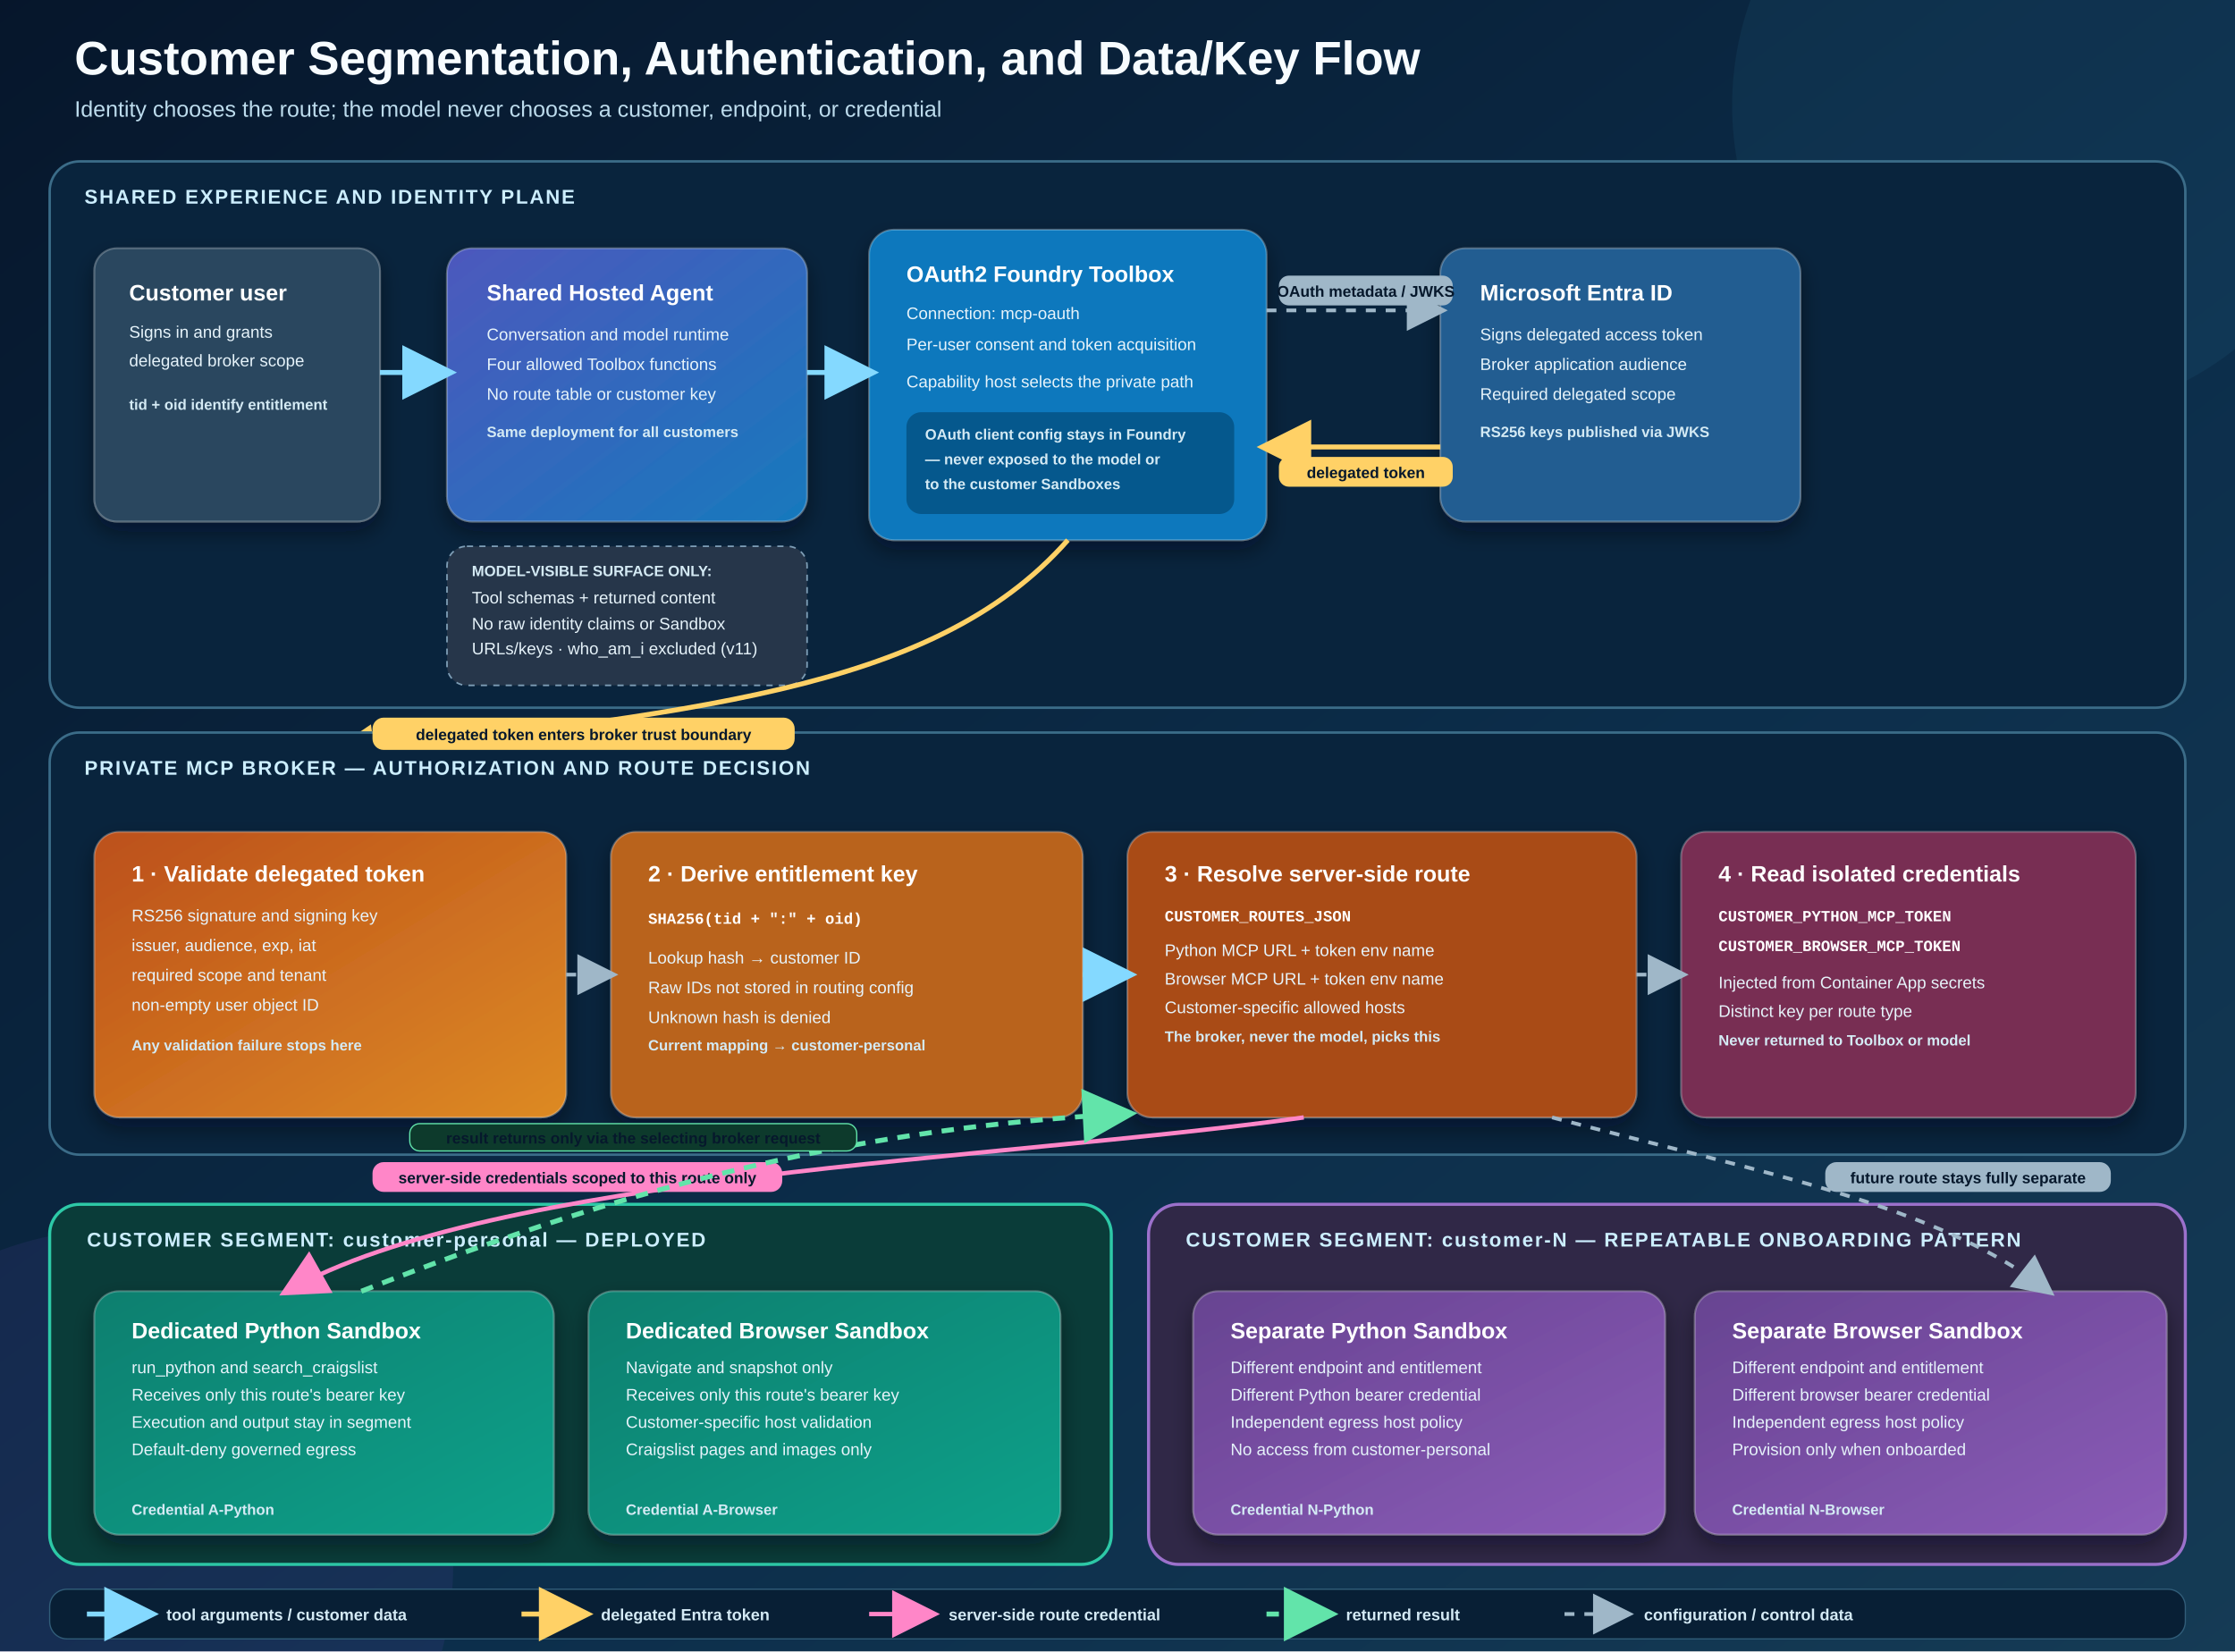
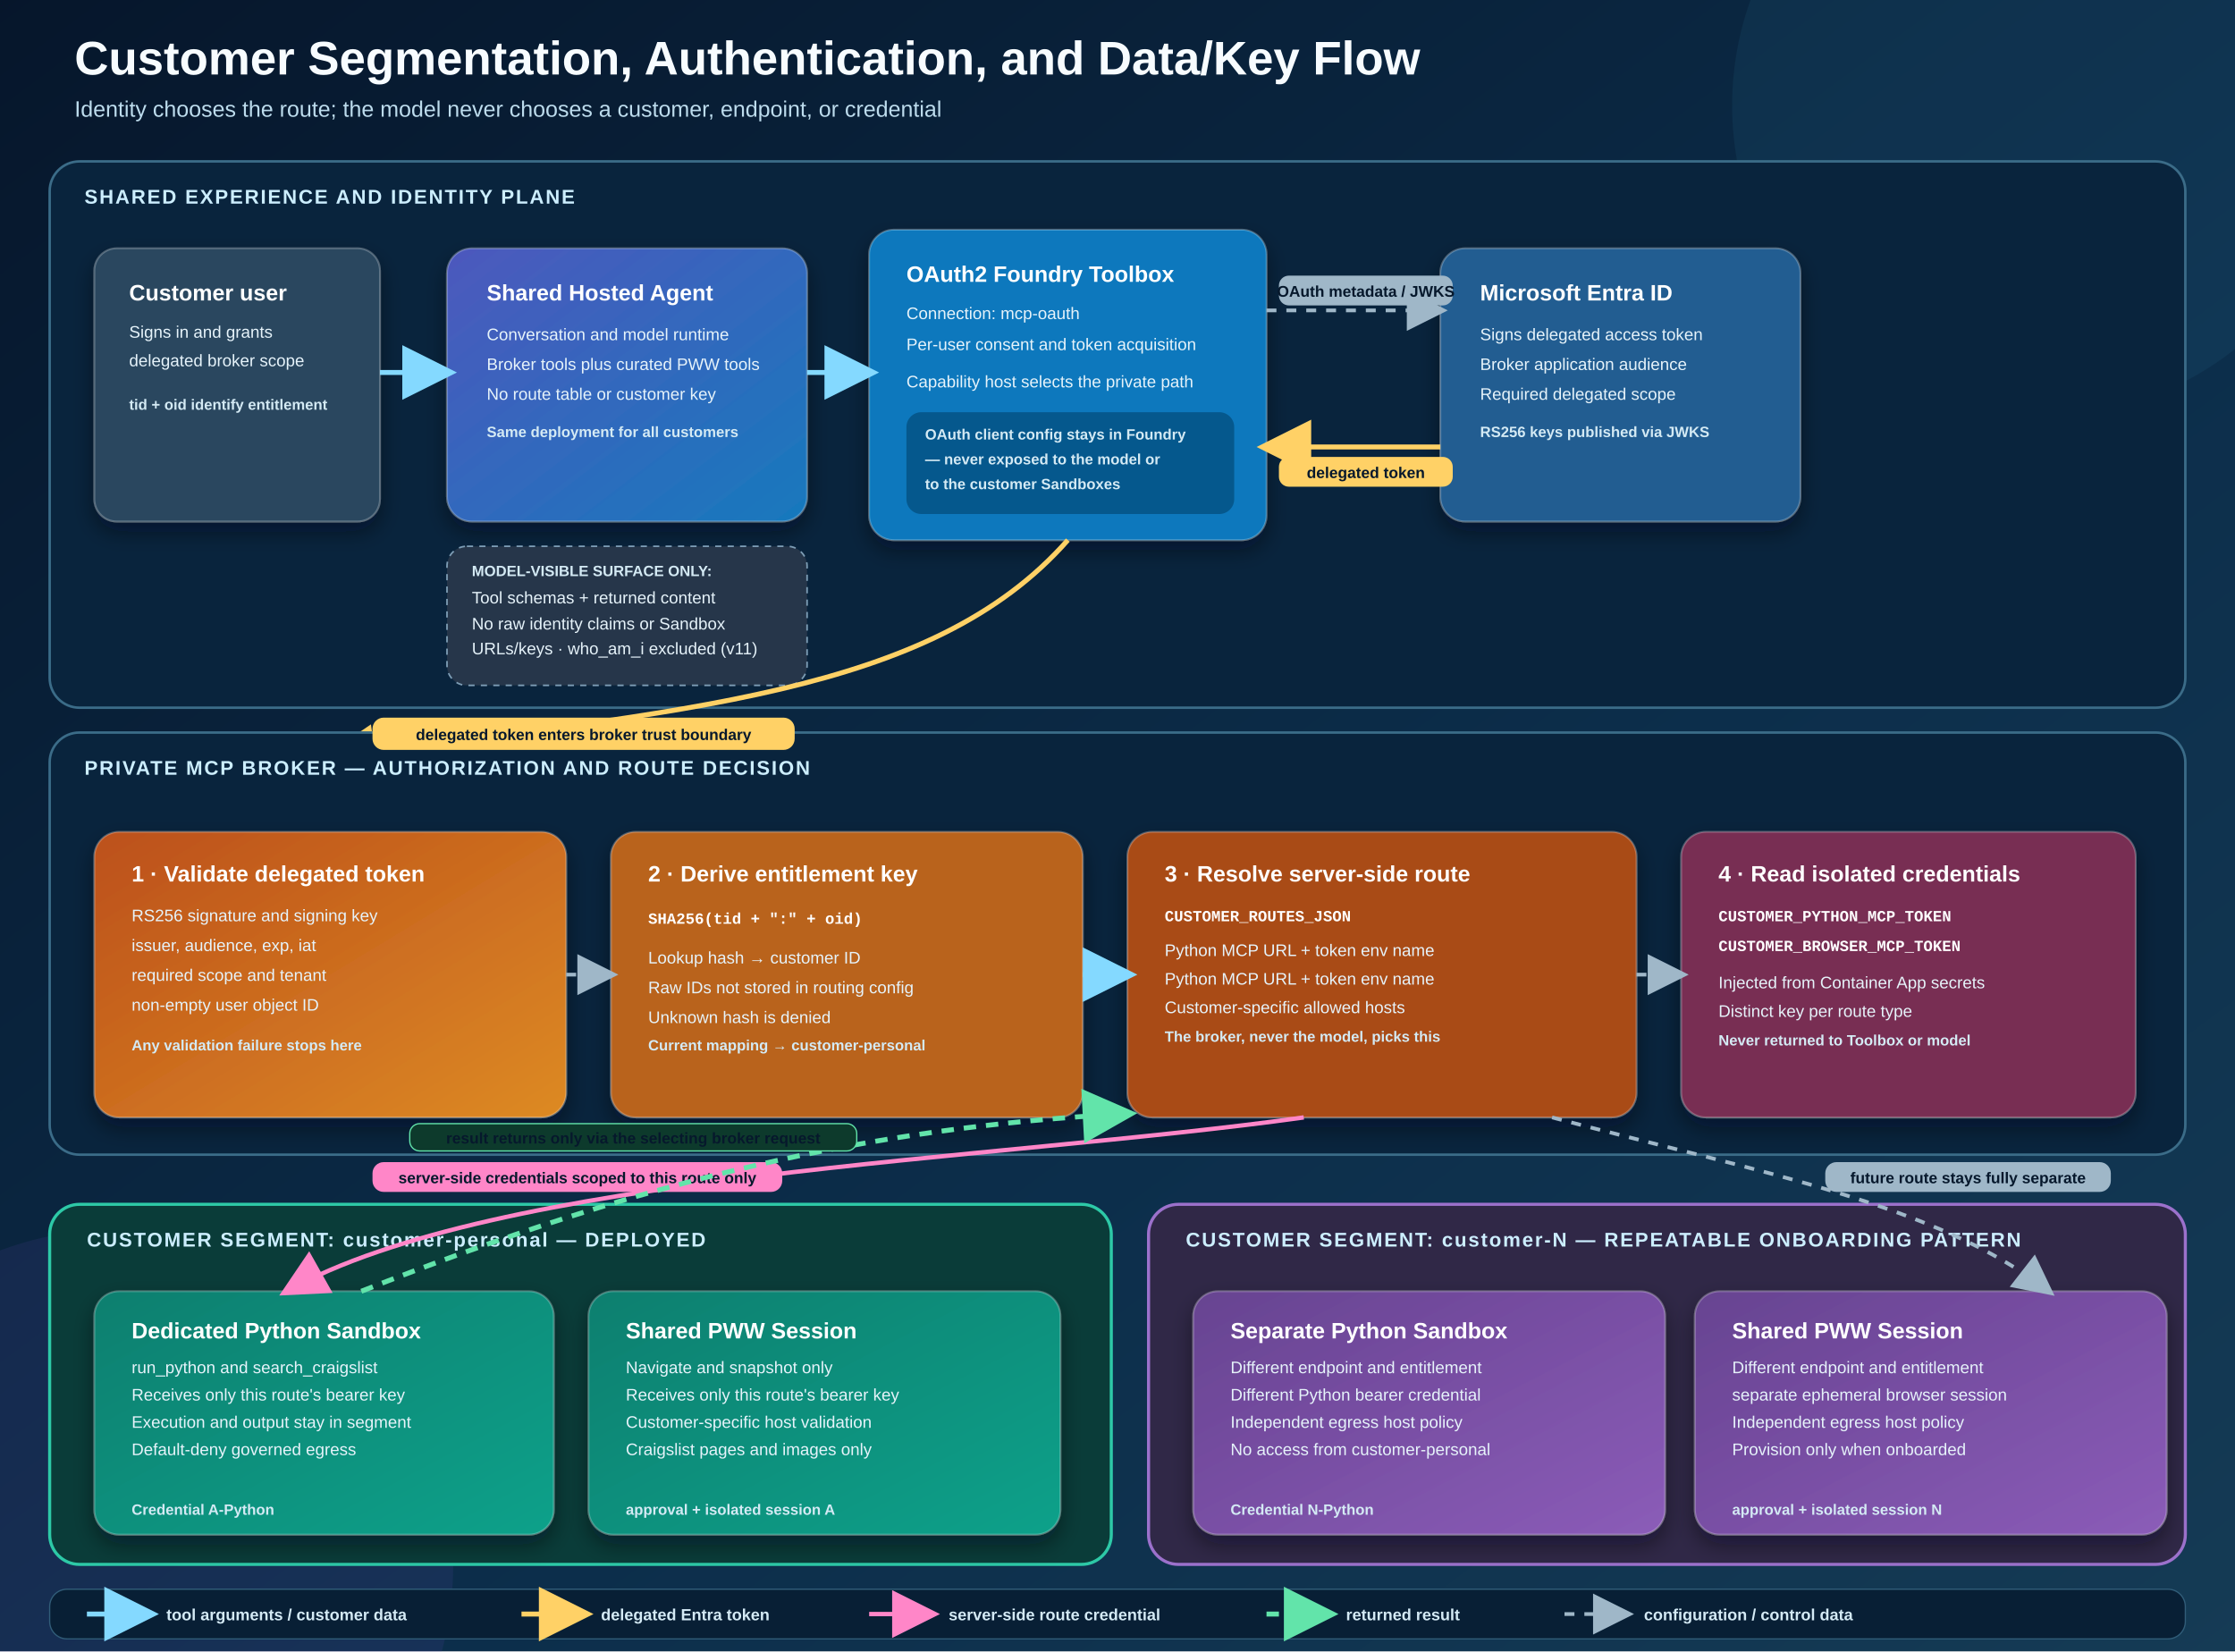
<svg xmlns="http://www.w3.org/2000/svg" width="1800" height="1330" viewBox="0 0 1800 1330" role="img" aria-labelledby="title desc">
  <defs>
    <linearGradient id="bg" x1="0" y1="0" x2="1" y2="1">
      <stop offset="0" stop-color="#06162b" />
      <stop offset="0.6" stop-color="#0c2e4b" />
      <stop offset="1" stop-color="#153b55" />
    </linearGradient>
    <linearGradient id="shared" x1="0" y1="0" x2="1" y2="1">
      <stop offset="0" stop-color="#4d58bd" />
      <stop offset="1" stop-color="#1779bd" />
    </linearGradient>
    <linearGradient id="trust" x1="0" y1="0" x2="1" y2="1">
      <stop offset="0" stop-color="#bc501b" />
      <stop offset="1" stop-color="#dd8a24" />
    </linearGradient>
    <linearGradient id="customerA" x1="0" y1="0" x2="1" y2="1">
      <stop offset="0" stop-color="#087f6f" />
      <stop offset="1" stop-color="#0aa18a" />
    </linearGradient>
    <linearGradient id="customerN" x1="0" y1="0" x2="1" y2="1">
      <stop offset="0" stop-color="#674391" />
      <stop offset="1" stop-color="#8b5cb8" />
    </linearGradient>
    <filter id="shadow" x="-20%" y="-20%" width="140%" height="140%">
      <feDropShadow dx="0" dy="8" stdDeviation="9" flood-color="#00101d" flood-opacity="0.45" />
    </filter>
    <marker id="arrowBlue" markerWidth="11" markerHeight="11" refX="9" refY="5.5" orient="auto">
      <path d="M0,0 L11,5.5 L0,11 z" fill="#84d9ff" />
    </marker>
    <marker id="arrowGold" markerWidth="11" markerHeight="11" refX="9" refY="5.5" orient="auto">
      <path d="M0,0 L11,5.5 L0,11 z" fill="#ffd166" />
    </marker>
    <marker id="arrowPink" markerWidth="11" markerHeight="11" refX="9" refY="5.5" orient="auto">
      <path d="M0,0 L11,5.5 L0,11 z" fill="#ff86c8" />
    </marker>
    <marker id="arrowGreen" markerWidth="11" markerHeight="11" refX="9" refY="5.5" orient="auto">
      <path d="M0,0 L11,5.5 L0,11 z" fill="#62e4aa" />
    </marker>
    <marker id="arrowGray" markerWidth="11" markerHeight="11" refX="9" refY="5.5" orient="auto">
      <path d="M0,0 L11,5.5 L0,11 z" fill="#9fb7c8" />
    </marker>
    <style>
      .title { font: 700 38px "Segoe UI", Arial, sans-serif; fill: #f7fcff; }
      .subtitle { font: 400 18px "Segoe UI", Arial, sans-serif; fill: #bddced; }
      .section { font: 700 16px "Segoe UI", Arial, sans-serif; fill: #cceeff; letter-spacing: 1.3px; }
      .card-title { font: 700 18px "Segoe UI", Arial, sans-serif; fill: #ffffff; }
      .card-copy { font: 400 13.5px "Segoe UI", Arial, sans-serif; fill: #e6f3fa; }
      .card-small { font: 600 12px "Segoe UI", Arial, sans-serif; fill: #d4eaf4; }
      .mono { font: 600 12.5px Consolas, "Courier New", monospace; fill: #ffffff; }
      .tag { font: 700 12.5px "Segoe UI", Arial, sans-serif; fill: #06182c; }
      .legend { font: 600 13px "Segoe UI", Arial, sans-serif; fill: #d4eaf5; }
      .zone { fill: #09243d; stroke: #3b6c88; stroke-width: 2; }
      .card { stroke: #ffffff; stroke-opacity: 0.25; stroke-width: 1.5; filter: url(#shadow); }
      .data { fill: none; stroke: #84d9ff; stroke-width: 4; marker-end: url(#arrowBlue); }
      .token { fill: none; stroke: #ffd166; stroke-width: 4; marker-end: url(#arrowGold); }
      .key { fill: none; stroke: #ff86c8; stroke-width: 3.5; marker-end: url(#arrowPink); }
      .result { fill: none; stroke: #62e4aa; stroke-width: 4; stroke-dasharray: 10 8; marker-end: url(#arrowGreen); }
      .control { fill: none; stroke: #9fb7c8; stroke-width: 3; stroke-dasharray: 8 8; marker-end: url(#arrowGray); }
    </style>
  </defs>
  <rect width="1800" height="1330" fill="url(#bg)" />
  <circle cx="1645" cy="85" r="250" fill="#2d7da0" opacity="0.11" />
  <circle cx="95" cy="1260" r="270" fill="#7950cc" opacity="0.10" />
  <text x="60" y="60" class="title">Customer Segmentation, Authentication, and Data/Key Flow</text>
  <text x="60" y="94" class="subtitle">Identity chooses the route; the model never chooses a customer, endpoint, or credential</text>
  <rect x="40" y="130" width="1720" height="440" rx="24" class="zone" />
  <text x="68" y="164" class="section">SHARED EXPERIENCE AND IDENTITY PLANE</text>
  <rect x="76" y="200" width="230" height="220" rx="18" fill="#29475f" class="card" />
  <text x="104" y="242" class="card-title">Customer user</text>
  <text x="104" y="272" class="card-copy">Signs in and grants</text>
  <text x="104" y="295" class="card-copy">delegated broker scope</text>
  <text x="104" y="330" class="card-small">tid + oid identify entitlement</text>
  <rect x="360" y="200" width="290" height="220" rx="20" fill="url(#shared)" class="card" />
  <text x="392" y="242" class="card-title">Shared Hosted Agent</text>
  <text x="392" y="274" class="card-copy">Conversation and model runtime</text>
-   <text x="392" y="298" class="card-copy">Four allowed Toolbox functions</text>
+   <text x="392" y="298" class="card-copy">Broker tools plus curated PWW tools</text>
  <text x="392" y="322" class="card-copy">No route table or customer key</text>
  <text x="392" y="352" class="card-small">Same deployment for all customers</text>
  <rect x="700" y="185" width="320" height="250" rx="20" fill="#0878bd" class="card" />
  <text x="730" y="227" class="card-title">OAuth2 Foundry Toolbox</text>
  <text x="730" y="257" class="card-copy">Connection: mcp-oauth</text>
  <text x="730" y="282" class="card-copy">Per-user consent and token acquisition</text>
  <text x="730" y="312" class="card-copy">Capability host selects the private path</text>
  <rect x="730" y="332" width="264" height="82" rx="12" fill="#05588d" />
  <text x="745" y="354" class="card-small">OAuth client config stays in Foundry</text>
  <text x="745" y="374" class="card-small">— never exposed to the model or</text>
  <text x="745" y="394" class="card-small">to the customer Sandboxes</text>
  <rect x="1160" y="200" width="290" height="220" rx="20" fill="#215d91" class="card" />
  <text x="1192" y="242" class="card-title">Microsoft Entra ID</text>
  <text x="1192" y="274" class="card-copy">Signs delegated access token</text>
  <text x="1192" y="298" class="card-copy">Broker application audience</text>
  <text x="1192" y="322" class="card-copy">Required delegated scope</text>
  <text x="1192" y="352" class="card-small">RS256 keys published via JWKS</text>
  <path class="data" d="M306 300 H360" />
  <path class="data" d="M650 300 H700" />
  <path class="control" d="M1020 250 H1160" />
  <rect x="1030" y="222" width="140" height="24" rx="8" fill="#9fb7c8" />
  <text x="1100" y="239" text-anchor="middle" class="tag">OAuth metadata / JWKS</text>
  <path class="token" d="M1160 360 H1020" />
  <rect x="1030" y="368" width="140" height="24" rx="8" fill="#ffd166" />
  <text x="1100" y="385" text-anchor="middle" class="tag">delegated token</text>
  <rect x="360" y="440" width="290" height="112" rx="16" fill="#26364a" stroke="#7d9db5" stroke-width="1.3" stroke-dasharray="5 5" />
  <text x="380" y="464" class="card-small">MODEL-VISIBLE SURFACE ONLY:</text>
  <text x="380" y="486" class="card-copy">Tool schemas + returned content</text>
  <text x="380" y="507" class="card-copy">No raw identity claims or Sandbox</text>
  <text x="380" y="527" class="card-copy">URLs/keys · who_am_i excluded (v11)</text>
  <path class="token" d="M860 435 C 750 560, 550 572, 266 610" />
  <rect x="40" y="590" width="1720" height="340" rx="24" class="zone" />
  <text x="68" y="624" class="section">PRIVATE MCP BROKER — AUTHORIZATION AND ROUTE DECISION</text>
  <rect x="300" y="578" width="340" height="26" rx="9" fill="#ffd166" />
  <text x="470" y="596" text-anchor="middle" class="tag">delegated token enters broker trust boundary</text>
  <rect x="76" y="670" width="380" height="230" rx="20" fill="url(#trust)" class="card" />
  <text x="106" y="710" class="card-title">1 · Validate delegated token</text>
  <text x="106" y="742" class="card-copy">RS256 signature and signing key</text>
  <text x="106" y="766" class="card-copy">issuer, audience, exp, iat</text>
  <text x="106" y="790" class="card-copy">required scope and tenant</text>
  <text x="106" y="814" class="card-copy">non-empty user object ID</text>
  <text x="106" y="846" class="card-small">Any validation failure stops here</text>
  <rect x="492" y="670" width="380" height="230" rx="20" fill="#b9631f" class="card" />
  <text x="522" y="710" class="card-title">2 · Derive entitlement key</text>
  <text x="522" y="744" class="mono">SHA256(tid + ":" + oid)</text>
  <text x="522" y="776" class="card-copy">Lookup hash → customer ID</text>
  <text x="522" y="800" class="card-copy">Raw IDs not stored in routing config</text>
  <text x="522" y="824" class="card-copy">Unknown hash is denied</text>
  <text x="522" y="846" class="card-small">Current mapping → customer-personal</text>
  <rect x="908" y="670" width="410" height="230" rx="20" fill="#a94b19" class="card" />
  <text x="938" y="710" class="card-title">3 · Resolve server-side route</text>
  <text x="938" y="742" class="mono">CUSTOMER_ROUTES_JSON</text>
  <text x="938" y="770" class="card-copy">Python MCP URL + token env name</text>
-   <text x="938" y="793" class="card-copy">Browser MCP URL + token env name</text>
+   <text x="938" y="793" class="card-copy">Python MCP URL + token env name</text>
  <text x="938" y="816" class="card-copy">Customer-specific allowed hosts</text>
  <text x="938" y="839" class="card-small">The broker, never the model, picks this</text>
  <rect x="1354" y="670" width="366" height="230" rx="20" fill="#782d52" class="card" />
  <text x="1384" y="710" class="card-title">4 · Read isolated credentials</text>
  <text x="1384" y="742" class="mono">CUSTOMER_PYTHON_MCP_TOKEN</text>
  <text x="1384" y="766" class="mono">CUSTOMER_BROWSER_MCP_TOKEN</text>
  <text x="1384" y="796" class="card-copy">Injected from Container App secrets</text>
  <text x="1384" y="819" class="card-copy">Distinct key per route type</text>
  <text x="1384" y="842" class="card-small">Never returned to Toolbox or model</text>
  <path class="control" d="M456 785 H492" />
  <path class="data" d="M872 785 H908" />
  <path class="control" d="M1318 785 H1354" />
  <rect x="40" y="970" width="855" height="290" rx="24" fill="#0a3c39" stroke="#2dc9a7" stroke-width="2.5" />
  <text x="70" y="1004" class="section">CUSTOMER SEGMENT: customer-personal — DEPLOYED</text>
  <rect x="76" y="1040" width="370" height="196" rx="20" fill="url(#customerA)" class="card" />
  <text x="106" y="1078" class="card-title">Dedicated Python Sandbox</text>
  <text x="106" y="1106" class="card-copy">run_python and search_craigslist</text>
  <text x="106" y="1128" class="card-copy">Receives only this route's bearer key</text>
  <text x="106" y="1150" class="card-copy">Execution and output stay in segment</text>
  <text x="106" y="1172" class="card-copy">Default-deny governed egress</text>
  <text x="106" y="1220" class="card-small">Credential A-Python</text>
  <rect x="474" y="1040" width="380" height="196" rx="20" fill="url(#customerA)" class="card" />
-   <text x="504" y="1078" class="card-title">Dedicated Browser Sandbox</text>
+   <text x="504" y="1078" class="card-title">Shared PWW Session</text>
  <text x="504" y="1106" class="card-copy">Navigate and snapshot only</text>
  <text x="504" y="1128" class="card-copy">Receives only this route's bearer key</text>
  <text x="504" y="1150" class="card-copy">Customer-specific host validation</text>
  <text x="504" y="1172" class="card-copy">Craigslist pages and images only</text>
-   <text x="504" y="1220" class="card-small">Credential A-Browser</text>
+   <text x="504" y="1220" class="card-small">approval + isolated session A</text>
  <rect x="925" y="970" width="835" height="290" rx="24" fill="#302847" stroke="#9c71cc" stroke-width="2.5" />
  <text x="955" y="1004" class="section">CUSTOMER SEGMENT: customer-N — REPEATABLE ONBOARDING PATTERN</text>
  <rect x="961" y="1040" width="380" height="196" rx="20" fill="url(#customerN)" class="card" />
  <text x="991" y="1078" class="card-title">Separate Python Sandbox</text>
  <text x="991" y="1106" class="card-copy">Different endpoint and entitlement</text>
  <text x="991" y="1128" class="card-copy">Different Python bearer credential</text>
  <text x="991" y="1150" class="card-copy">Independent egress host policy</text>
  <text x="991" y="1172" class="card-copy">No access from customer-personal</text>
  <text x="991" y="1220" class="card-small">Credential N-Python</text>
  <rect x="1365" y="1040" width="380" height="196" rx="20" fill="url(#customerN)" class="card" />
-   <text x="1395" y="1078" class="card-title">Separate Browser Sandbox</text>
+   <text x="1395" y="1078" class="card-title">Shared PWW Session</text>
  <text x="1395" y="1106" class="card-copy">Different endpoint and entitlement</text>
-   <text x="1395" y="1128" class="card-copy">Different browser bearer credential</text>
+   <text x="1395" y="1128" class="card-copy">separate ephemeral browser session</text>
  <text x="1395" y="1150" class="card-copy">Independent egress host policy</text>
  <text x="1395" y="1172" class="card-copy">Provision only when onboarded</text>
-   <text x="1395" y="1220" class="card-small">Credential N-Browser</text>
+   <text x="1395" y="1220" class="card-small">approval + isolated session N</text>
  <path class="key" d="M1050 900 C 800 935, 400 945, 231 1040" />
  <rect x="300" y="936" width="330" height="24" rx="9" fill="#ff86c8" />
  <text x="465" y="953" text-anchor="middle" class="tag">server-side credentials scoped to this route only</text>
  <path class="result" d="M291 1040 C 520 950, 700 908, 908 897" />
  <rect x="330" y="905" width="360" height="22" rx="8" fill="#0d3a2c" stroke="#62e4aa" stroke-width="1" />
  <text x="510" y="921" text-anchor="middle" class="tag" fill="#a8f5d3">result returns only via the selecting broker request</text>
  <path class="control" d="M1250 900 C 1420 945, 1560 970, 1650 1040" />
  <rect x="1470" y="936" width="230" height="24" rx="9" fill="#9fb7c8" />
  <text x="1585" y="953" text-anchor="middle" class="tag">future route stays fully separate</text>
  <rect x="40" y="1280" width="1720" height="40" rx="14" fill="#081f35" stroke="#315d79" />
  <line x1="70" y1="1300" x2="120" y2="1300" class="data" />
  <text x="134" y="1305" class="legend">tool arguments / customer data</text>
  <line x1="420" y1="1300" x2="470" y2="1300" class="token" />
  <text x="484" y="1305" class="legend">delegated Entra token</text>
  <line x1="700" y1="1300" x2="750" y2="1300" class="key" />
  <text x="764" y="1305" class="legend">server-side route credential</text>
  <line x1="1020" y1="1300" x2="1070" y2="1300" class="result" />
  <text x="1084" y="1305" class="legend">returned result</text>
  <line x1="1260" y1="1300" x2="1310" y2="1300" class="control" />
  <text x="1324" y="1305" class="legend">configuration / control data</text>
</svg>
